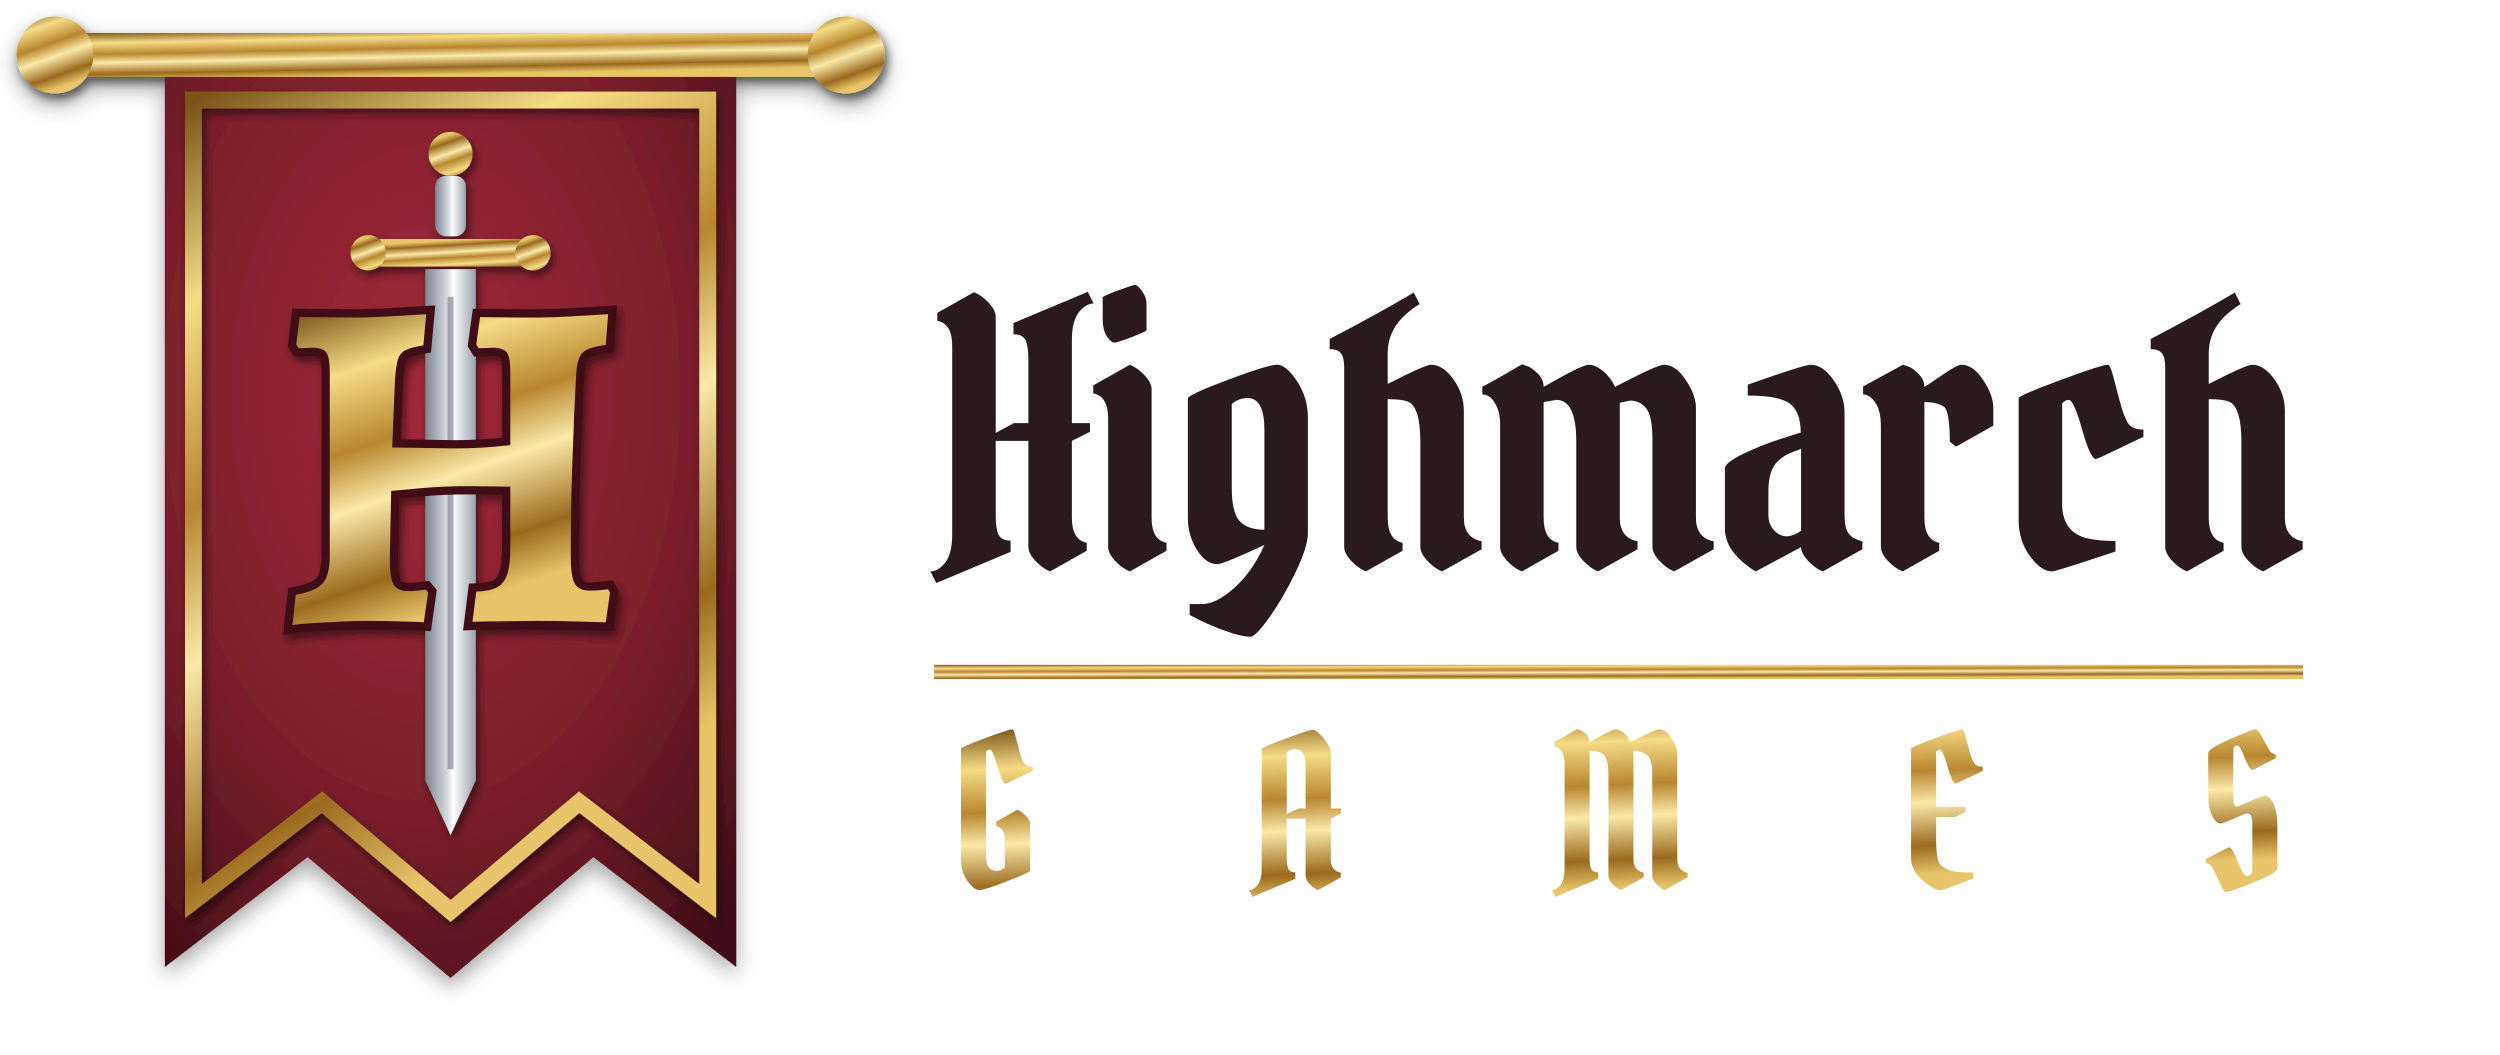
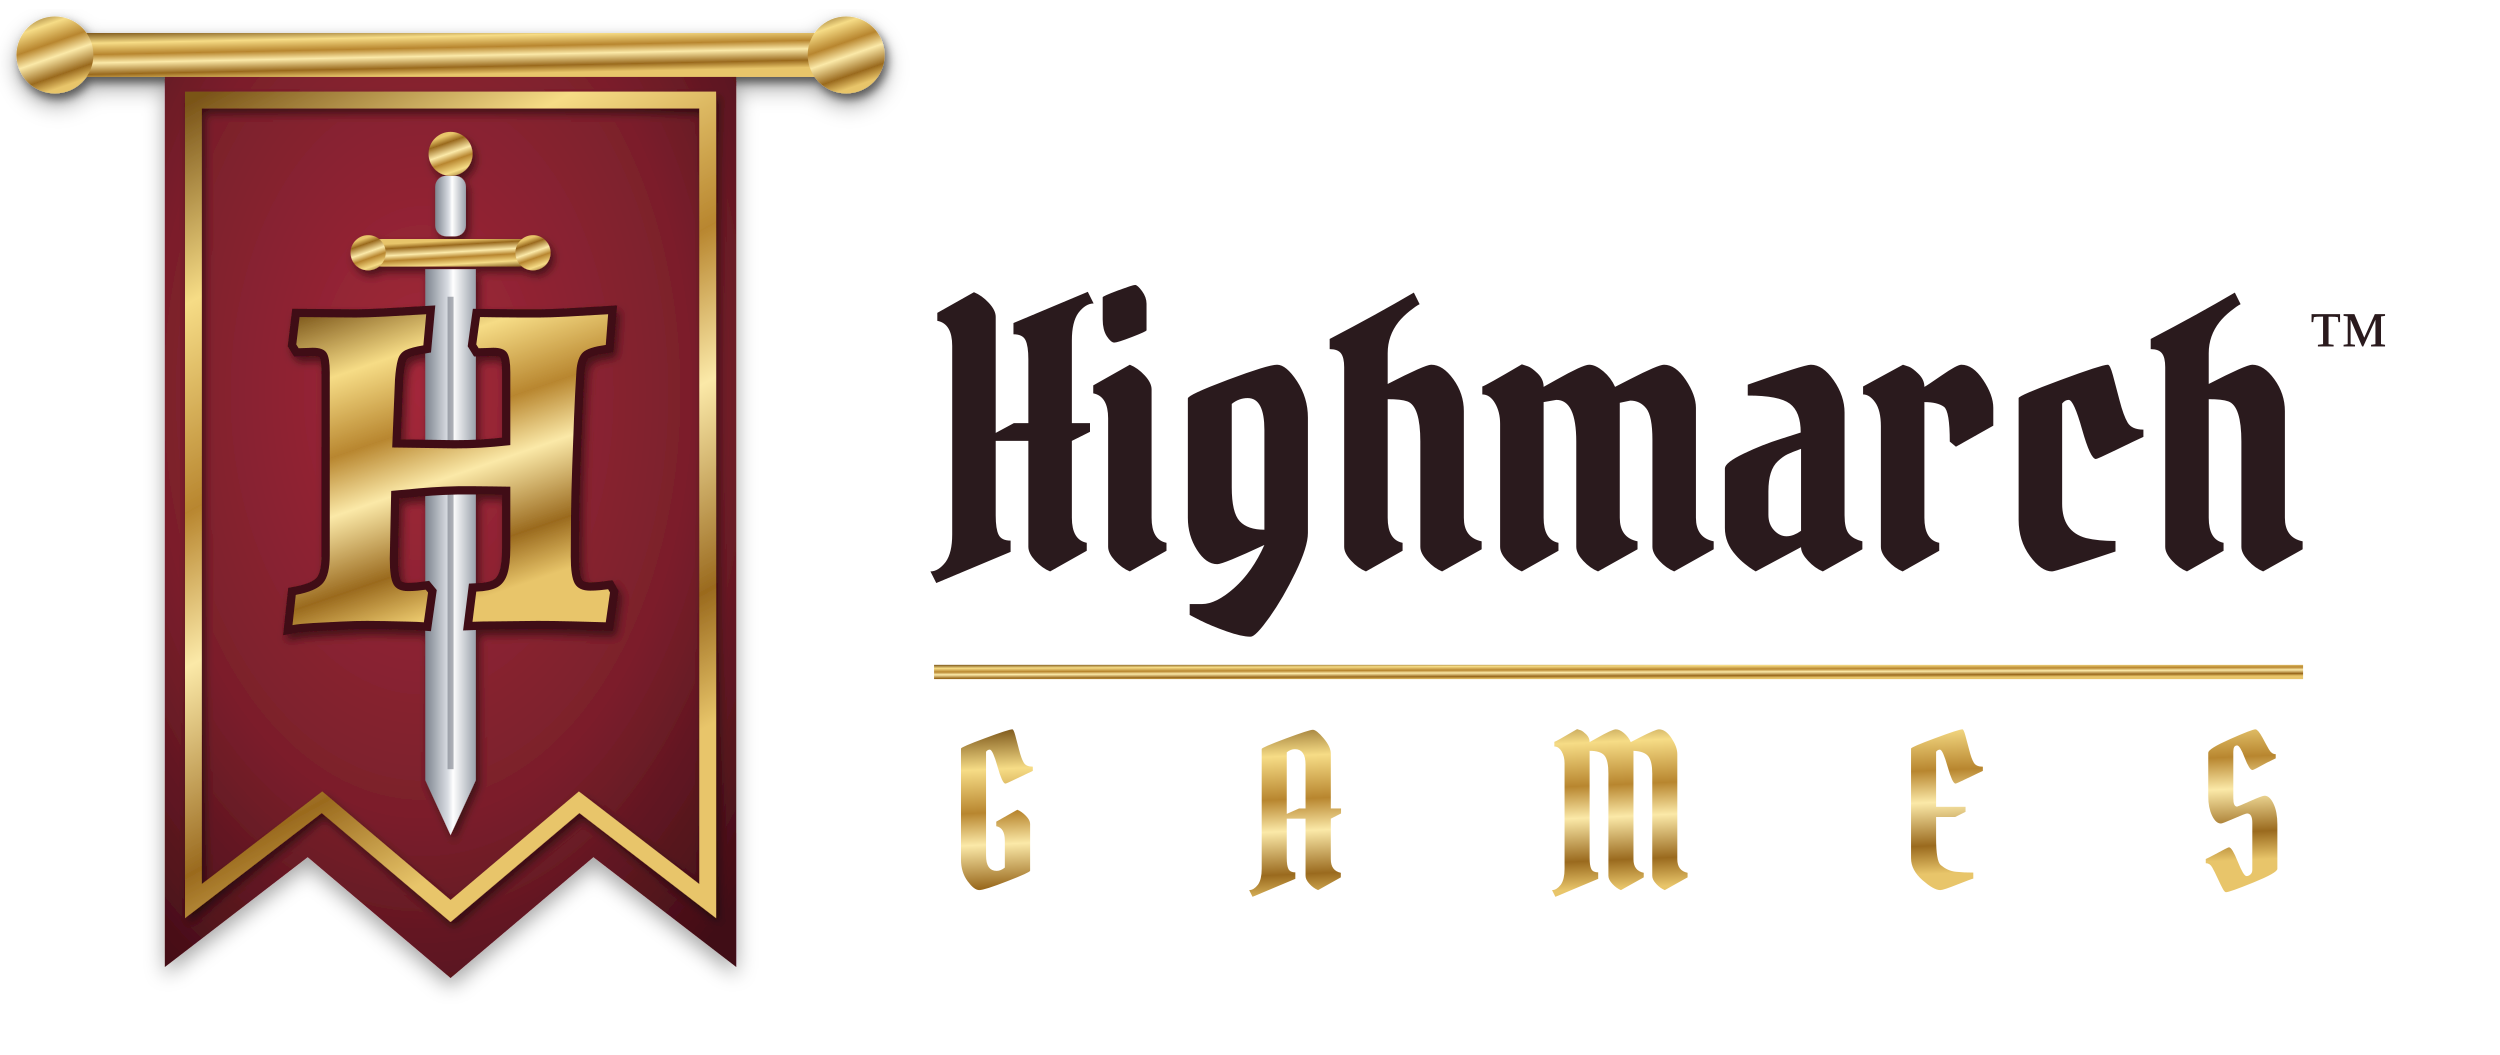
<svg xmlns="http://www.w3.org/2000/svg" width="455" height="192" viewBox="0 0 455 192">
  <defs>
    <linearGradient id="gold_horizontal_on_light" x1="0" y1="0" x2="0.35" y2="1">
      <stop offset="0" stop-color="#7a5418" />
      <stop offset=".22" stop-color="#f6dc86" />
      <stop offset=".45" stop-color="#b8862f" />
      <stop offset=".62" stop-color="#fbe9a8" />
      <stop offset=".85" stop-color="#9a6a1e" />
      <stop offset="1" stop-color="#e8c56a" />
    </linearGradient>
    <linearGradient id="steel_horizontal_on_light" x1="0" y1="0" x2="1" y2="0">
      <stop offset="0" stop-color="#9aa1ab" />
      <stop offset=".45" stop-color="#ffffff" />
      <stop offset=".55" stop-color="#d9dde3" />
      <stop offset="1" stop-color="#7d848e" />
    </linearGradient>
    <radialGradient id="velvet_horizontal_on_light" cx=".45" cy=".35" r=".8">
      <stop offset="0" stop-color="#a3283a" />
      <stop offset=".6" stop-color="#7a1f2b" />
      <stop offset="1" stop-color="#3f0d15" />
    </radialGradient>
    <filter id="bevel_horizontal_on_light" x="-20%" y="-20%" width="140%" height="140%" color-interpolation-filters="sRGB">
      <feGaussianBlur in="SourceAlpha" stdDeviation="1" result="b" />
      <feSpecularLighting in="b" surfaceScale="2.2" specularConstant=".9" specularExponent="18" lighting-color="#fff6d8" result="s">
        <feDistantLight azimuth="235" elevation="45" />
      </feSpecularLighting>
      <feComposite in="s" in2="SourceAlpha" operator="in" result="s2" />
      <feComposite in="SourceGraphic" in2="s2" operator="arithmetic" k2="1" k3=".6" />
      <feDropShadow dx=".6" dy="1" stdDeviation=".8" flood-opacity=".5" />
    </filter>
    <filter id="drop_horizontal_on_light" x="-20%" y="-20%" width="140%" height="140%">
      <feDropShadow dx="0" dy="1.6" stdDeviation="1.8" flood-opacity=".35" />
    </filter>
  </defs>
  <g transform="translate(22,6)">
    <g filter="url(#drop_horizontal_on_light)">
      <g filter="url(#bevel_horizontal_on_light)">
        <rect x="-10" y="0" width="140" height="8" rx="4" fill="url(#gold_horizontal_on_light)" />
        <circle cx="-12" cy="4" r="7" fill="url(#gold_horizontal_on_light)" />
        <circle cx="132" cy="4" r="7" fill="url(#gold_horizontal_on_light)" />
      </g>
      <path d="M8 8 H112 V170 L86 150 L60 172 L34 150 L8 170 Z" fill="url(#velvet_horizontal_on_light)" />
      <g filter="url(#bevel_horizontal_on_light)">
        <path d="M8 8 H112 V170 L86 150 L60 172 L34 150 L8 170 Z" fill="none" stroke="url(#gold_horizontal_on_light)" stroke-width="3.4" transform="translate(6,5) scale(0.9)" />
        <g transform="translate(60,22) rotate(180)">
          <path d="M0 -21 L-4.6 -21 L-4.6 -114 L0 -124 L4.6 -114 L4.6 -21 Z" fill="url(#steel_horizontal_on_light)" />
          <line x1="0" y1="-26" x2="0" y2="-112" stroke="#6b717c" stroke-width="1.1" opacity=".55" />
          <rect x="-15" y="-20.5" width="30" height="5" rx="2.5" fill="url(#gold_horizontal_on_light)" />
          <circle cx="-15" cy="-18" r="3.2" fill="url(#gold_horizontal_on_light)" />
          <circle cx="15" cy="-18" r="3.2" fill="url(#gold_horizontal_on_light)" />
          <rect x="-2.8" y="-15" width="5.6" height="11" rx="2" fill="url(#steel_horizontal_on_light)" />
          <circle cx="0" cy="0" r="4" fill="url(#gold_horizontal_on_light)" />
        </g>
        <path d="M31.23 107.77 31.83 102.27Q35.53 101.58 36.78 100.12Q38.02 98.66 38.02 95.05V61.76Q38.02 59.1 37.42 58.2Q36.82 57.29 34.93 57.29Q34.41 57.29 33.64 57.34Q32.86 57.38 32.35 57.38L31.92 56.69L32.52 51.7Q34.67 51.7 37.77 51.75Q40.86 51.79 42.75 51.79Q44.56 51.79 48 51.62Q51.44 51.44 55.57 51.19L55.05 56.86Q52.9 57.21 51.83 57.72Q50.75 58.24 50.41 59.49Q50.06 60.73 49.89 63.05L49.38 75.44L60.64 75.61Q63.31 75.61 65.54 75.48Q67.78 75.35 70.88 75.01V61.76Q70.88 59.1 70.27 58.2Q69.67 57.29 67.78 57.29Q67.26 57.29 66.49 57.34Q65.72 57.38 65.11 57.38L64.68 56.69L65.37 51.7Q66.23 51.7 68.25 51.75Q70.27 51.79 72.51 51.79Q74.75 51.79 76.21 51.79Q77.93 51.79 81.24 51.62Q84.55 51.44 88.68 51.19L88.25 56.78Q85.06 57.21 84.08 58.15Q83.09 59.1 82.91 61.51Q82.66 65.38 82.48 69.89Q82.31 74.41 82.14 79.01Q81.97 83.61 81.93 87.82Q81.88 92.04 81.88 95.3Q81.88 98.92 82.61 100.21Q83.34 101.5 85.41 101.5Q86.27 101.5 87.22 101.41Q88.16 101.32 88.68 101.24L89.02 101.84L88.25 107.26Q85.84 107.17 82.18 107.09Q78.53 107 75.86 107Q74.66 107 72.51 107.04Q70.36 107.09 68.08 107.09Q65.8 107.09 63.99 107.17L64.68 101.67Q67.18 101.58 68.47 100.89Q69.76 100.21 70.32 98.49Q70.88 96.77 70.88 93.67V82.58Q69.5 82.58 67.74 82.53Q65.97 82.49 64.25 82.49Q62.53 82.49 61.41 82.49Q60.64 82.49 58.71 82.58Q56.77 82.66 54.23 82.88Q51.7 83.09 49.2 83.35L48.94 95.65Q48.94 99.17 49.63 100.38Q50.32 101.58 52.3 101.58Q53.07 101.58 53.98 101.5Q54.88 101.41 55.48 101.32L55.91 101.84L55.14 107.26Q54.1 107.17 52.13 107.13Q50.15 107.09 48.13 107.04Q46.11 107 44.82 107Q42.75 107 40.09 107.13Q37.42 107.26 35.01 107.39Q32.6 107.52 31.23 107.77Z" fill="url(#gold_horizontal_on_light)" stroke="#3f0d15" stroke-width="3" paint-order="stroke" />
      </g>
    </g>
  </g>
  <path d="M187.16 77.01V65.39Q187.16 62.95 186.63 61.89Q186.1 60.84 184.45 60.84V58.79L197.98 53.11L199.04 55.23Q197.59 55.23 196.27 56.94Q195.08 58.59 195.08 61.96V77.01H198.38V78.59L195.08 80.24V94.23Q195.08 98.26 197.79 98.79V100.24L191.12 104Q189.67 103.41 188.41 102.05Q187.16 100.7 187.16 99.51V80.24H181.22V93.84Q181.22 96.28 181.75 97.33Q182.28 98.39 183.93 98.39V100.44L170.4 106.11L169.34 104Q170.79 104 172.11 102.28Q173.3 100.63 173.3 97.27V62.95Q173.3 58.92 170.59 58.39V56.94L177.26 53.18Q178.71 53.77 179.97 55.13Q181.22 56.48 181.22 57.67V78.79L184.52 77.01ZM209.59 70.87V94.23Q209.59 98.26 212.3 98.79V100.24L205.63 104Q204.18 103.41 202.93 102.05Q201.68 100.7 201.68 99.51V76.15Q201.68 72.12 198.97 71.59V70.14L205.63 66.38Q207.09 66.97 208.34 68.33Q209.59 69.68 209.59 70.87ZM200.69 58.13V54.1Q200.69 53.91 203.42 52.88Q206.16 51.86 206.59 51.86Q207.02 51.86 207.85 52.98Q208.67 54.1 208.67 55.29V60.11Q208.67 60.31 206.03 61.33Q203.39 62.35 202.8 62.35Q202.2 62.35 201.44 61.2Q200.69 60.04 200.69 58.13ZM238.04 76.02V97Q238.04 99.51 235.79 104.16Q233.55 108.82 231.04 112.35Q228.53 115.88 227.61 115.88Q225.96 115.88 223.19 114.89Q220.41 113.9 218.43 112.91L216.52 111.92V109.94H218.76Q221.34 109.94 224.64 107Q227.94 104.07 230.12 99.18Q222.66 102.68 221.54 102.68Q219.49 102.68 217.84 100.07Q216.19 97.47 216.19 94.23V72.52Q216.19 71.86 223.48 69.12Q230.78 66.38 232.43 66.38Q234.08 66.38 236.06 69.38Q238.04 72.39 238.04 76.02ZM230.12 78.26Q230.12 72.45 227.08 72.45Q225.5 72.45 224.18 73.51V88.69Q224.18 93.31 225.63 94.86Q227.08 96.41 230.12 96.41ZM244.64 99.51V66.84Q244.64 65.06 244.05 64.3Q243.46 63.54 242 63.54V61.69Q250.58 57.21 257.32 53.25L258.37 55.36Q257.71 55.69 256.52 56.64Q255.34 57.6 254.54 58.59Q252.56 61.1 252.56 64.27V69.88Q259.36 66.38 260.48 66.38Q262.6 66.38 264.51 69.02Q266.42 71.66 266.42 74.83V94.23Q266.42 97.86 269.66 98.52V99.97L262.46 104Q261.01 103.41 259.76 102.05Q258.5 100.7 258.5 99.51V80.37Q258.5 73.9 256.13 73.05Q255.01 72.65 252.56 72.65V94.23Q252.56 98.26 255.27 98.79V100.24L248.6 104Q247.15 103.41 245.9 102.05Q244.64 100.7 244.64 99.51ZM273.02 99.51V77.14Q273.02 74.96 272.09 73.38Q271.17 71.79 269.78 71.79V70.34Q270.25 70.27 276.98 66.31Q277.44 66.45 278.1 66.68Q278.76 66.91 279.85 67.96Q280.94 69.02 280.94 70.41Q281.33 70.21 283.18 69.15Q288.07 66.38 289.22 66.38Q290.38 66.38 291.8 67.57Q293.21 68.76 293.94 70.41Q294.07 70.34 296.65 69.02Q301.79 66.38 302.85 66.38Q304.96 66.38 306.81 69.15Q308.66 71.92 308.66 74.23V94.23Q308.66 97.86 311.89 98.52V99.97L304.7 104Q303.25 103.41 301.99 102.05Q300.74 100.7 300.74 99.51V80.04Q300.74 75.75 299.62 74.33Q298.49 72.91 296.71 72.91L294.8 73.31V94.23Q294.8 97.86 298.03 98.52V99.97L290.84 104Q289.39 103.41 288.13 102.05Q286.88 100.7 286.88 99.51V80.37Q286.88 72.78 283.25 72.78L280.94 73.18V94.23Q280.94 98.26 283.64 98.79V100.24L276.98 104Q275.53 103.41 274.27 102.05Q273.02 100.7 273.02 99.51ZM335.71 75.09V93.77Q335.71 96.21 336.51 97.17Q337.3 98.13 338.95 98.52V99.97L331.75 104Q330.3 103.41 329.05 102.05Q327.79 100.7 327.79 99.58L319.54 104Q319.35 103.87 318.95 103.64Q318.55 103.41 317.6 102.65Q316.64 101.89 315.91 101.03Q313.93 98.85 313.93 96.08V85.26Q313.93 84.2 317.37 82.55Q320.8 80.9 324.23 79.84L327.73 78.72Q327.73 74.96 325.75 73.47Q323.77 71.99 318.09 71.99V70.01Q328.32 66.38 329.58 66.38Q331.75 66.38 333.73 69.22Q335.71 72.06 335.71 75.09ZM327.79 96.61V81.69Q326.14 82.29 325.32 82.68Q324.49 83.08 323.57 83.94Q321.85 85.52 321.85 89.41V93.7Q321.85 95.42 322.88 96.51Q323.9 97.6 325.15 97.6Q326.41 97.6 327.79 96.61ZM339.08 70.34 346.34 66.38Q346.8 66.51 347.43 66.74Q348.06 66.97 349.15 68.03Q350.24 69.09 350.24 70.41Q350.57 70.27 353.37 68.33Q356.18 66.38 356.97 66.38Q359.08 66.38 360.93 69.15Q362.78 71.92 362.78 74.23V77.47L355.98 81.3L354.86 80.37Q354.86 74.83 353.8 74.04Q352.61 73.18 350.24 73.18V94.23Q350.24 98.26 352.94 98.79V100.24L346.28 104Q344.82 103.41 343.57 102.05Q342.32 100.7 342.32 99.51V77.6Q342.32 74.7 341.29 73.24Q340.27 71.79 339.08 71.79ZM376.5 72.78Q375.84 72.78 375.31 73.44V91.66Q375.31 96.74 379.67 97.93Q381.91 98.46 385.02 98.46V100.37Q374.19 104 373.47 104Q371.49 104 369.44 101.19Q367.39 98.39 367.39 94.63V72.45Q367.39 71.99 374.95 69.19Q382.51 66.38 383.63 66.38Q384.03 66.38 384.55 68.29Q385.08 70.21 385.77 72.91Q386.47 75.62 387.23 76.91Q387.99 78.19 390.1 78.19V79.51Q388.65 80.17 385.18 81.86Q381.72 83.54 381.45 83.54Q380.46 83.54 378.94 78.16Q377.43 72.78 376.5 72.78ZM394.07 99.51V66.84Q394.07 65.06 393.47 64.3Q392.88 63.54 391.43 63.54V61.69Q400.01 57.21 406.74 53.25L407.79 55.36Q407.13 55.69 405.95 56.64Q404.76 57.6 403.97 58.59Q401.99 61.1 401.99 64.27V69.88Q408.78 66.38 409.91 66.38Q412.02 66.38 413.93 69.02Q415.85 71.66 415.85 74.83V94.23Q415.85 97.86 419.08 98.52V99.97L411.89 104Q410.43 103.41 409.18 102.05Q407.93 100.7 407.93 99.51V80.37Q407.93 73.9 405.55 73.05Q404.43 72.65 401.99 72.65V94.23Q401.99 98.26 404.69 98.79V100.24L398.03 104Q396.57 103.41 395.32 102.05Q394.07 100.7 394.07 99.51Z" fill="#2a1a1d" />
  <rect x="170" y="121" width="249.16" height="2.6" fill="url(#gold_horizontal_on_light)" />
  <path d="M181.4 158.5Q182.12 158.5 182.88 157.9V152.99Q182.88 150.68 181.32 150.37V149.54L185.16 147.37Q185.96 147.71 186.72 148.49Q187.48 149.27 187.48 149.95V158.47Q187.48 158.77 183.32 160.38Q179.16 162 178.23 162Q177.29 162 176.1 160.37Q174.9 158.73 174.9 156.45V136.24Q174.9 135.97 179.25 134.36Q183.6 132.74 184.25 132.74Q184.48 132.74 184.78 133.84Q185.08 134.94 185.48 136.5Q185.88 138.06 186.32 138.8Q186.76 139.54 187.97 139.54V140.3Q187.14 140.68 185.14 141.65Q183.15 142.62 182.99 142.62Q182.42 142.62 181.55 139.52Q180.68 136.43 180.14 136.43Q179.76 136.43 179.46 136.81V155.69Q179.46 158.5 181.4 158.5ZM229.63 158.12V136.31Q229.63 136.05 233.96 134.43Q238.3 132.82 238.94 132.82Q239.59 132.82 240.9 134.37Q242.21 135.93 242.21 137.19V147.14H244.07V148.05L242.21 149V156.38Q242.21 158.47 244.03 158.85V159.68L239.89 162Q239.06 161.66 238.33 160.88Q237.61 160.1 237.61 159.42V149H234.19V156.15Q234.19 157.55 234.5 158.16Q234.8 158.77 235.75 158.77V159.95L227.96 163.22L227.35 162Q228.19 162 228.95 161.01Q229.63 160.06 229.63 158.12ZM235.67 136.35Q234.91 136.35 234.19 136.92V148.13L236.43 147.14H237.61V139.16Q237.61 136.35 235.67 136.35ZM284.75 158.12V138.93Q284.75 137.68 284.22 136.77Q283.69 135.86 282.89 135.86V135.02Q283.16 134.98 287.03 132.7Q287.3 132.78 287.68 132.91Q288.06 133.04 288.69 133.65Q289.31 134.26 289.31 135.06Q289.54 134.94 290.61 134.34Q293.42 132.74 294.08 132.74Q294.75 132.74 295.56 133.42Q296.38 134.11 296.8 135.06Q296.88 135.02 298.36 134.26Q301.32 132.74 301.93 132.74Q303.15 132.74 304.21 134.34Q305.27 135.93 305.27 137.26V156.38Q305.27 158.47 307.14 158.85V159.68L302.99 162Q302.16 161.66 301.44 160.88Q300.71 160.1 300.71 159.42V140.8Q300.71 138.52 299.97 137.62Q299.23 136.73 297.29 136.65V156.38Q297.29 158.47 299.16 158.85V159.68L295.01 162Q294.18 161.66 293.46 160.88Q292.73 160.1 292.73 159.42V140.8Q292.73 138.4 292.03 137.53Q291.33 136.65 289.31 136.65V156.15Q289.31 157.55 289.62 158.16Q289.92 158.77 290.87 158.77V159.95L283.08 163.22L282.47 162Q283.31 162 284.07 161.01Q284.75 160.06 284.75 158.12ZM353.06 136.43Q352.68 136.43 352.37 136.81V146.84H357.73V147.75L355.83 148.7H352.37V152.5Q352.37 156.72 353.21 157.44Q354.46 158.5 355.94 158.66Q357.43 158.81 359.14 158.81V159.91Q358.95 159.91 356.32 160.95Q353.7 162 353.13 162Q351.95 162 349.88 160.18Q347.81 158.35 347.81 156.22V136.24Q347.81 135.97 352.16 134.36Q356.51 132.74 357.16 132.74Q357.39 132.74 357.69 133.84Q358 134.94 358.4 136.5Q358.79 138.06 359.23 138.8Q359.67 139.54 360.88 139.54V140.3Q360.05 140.68 358.05 141.65Q356.06 142.62 355.91 142.62Q355.34 142.62 354.46 139.52Q353.59 136.43 353.06 136.43ZM404.22 149.88Q403.27 149.88 402.59 148.43Q401.9 146.99 401.9 144.9V137Q401.9 136.27 405.89 134.51Q409.88 132.74 410.49 132.74Q410.95 132.74 411.78 134.26Q411.97 134.64 412.33 135.29Q412.7 135.93 412.92 136.35Q413.42 137.26 414.18 137.26V138.02Q413.57 138.29 412.54 138.82Q410.15 140.15 409.96 140.15Q409.39 140.15 408.53 137.91Q407.68 135.67 407.15 135.67Q406.46 135.67 406.46 136.81V145.28Q406.46 146.8 407.15 146.8Q407.3 146.8 409.5 145.81Q411.71 144.82 412.16 144.82Q413.08 144.82 413.78 146.29Q414.48 147.75 414.48 150.03V158.12Q414.48 158.85 410.13 160.61Q405.78 162.38 405.13 162.38Q404.87 162.38 404.53 161.73Q404.18 161.09 403.63 159.89Q403.08 158.69 402.64 157.9Q402.21 157.1 401.45 157.1V156.34Q402.06 156.07 403.04 155.54Q405.48 154.21 405.67 154.21Q406.24 154.21 407.28 156.83Q408.33 159.45 408.86 159.45Q409.24 159.45 409.58 159.15Q409.92 158.85 409.92 158.31V149.76Q409.92 148.05 408.97 148.05Q408.67 148.05 406.58 148.97Q404.49 149.88 404.22 149.88Z" fill="url(#gold_horizontal_on_light)" />
+   <text x="420" y="67" font-family="Georgia, 'Times New Roman', serif" font-size="15" fill="#2a1a1d">™</text>
</svg>
